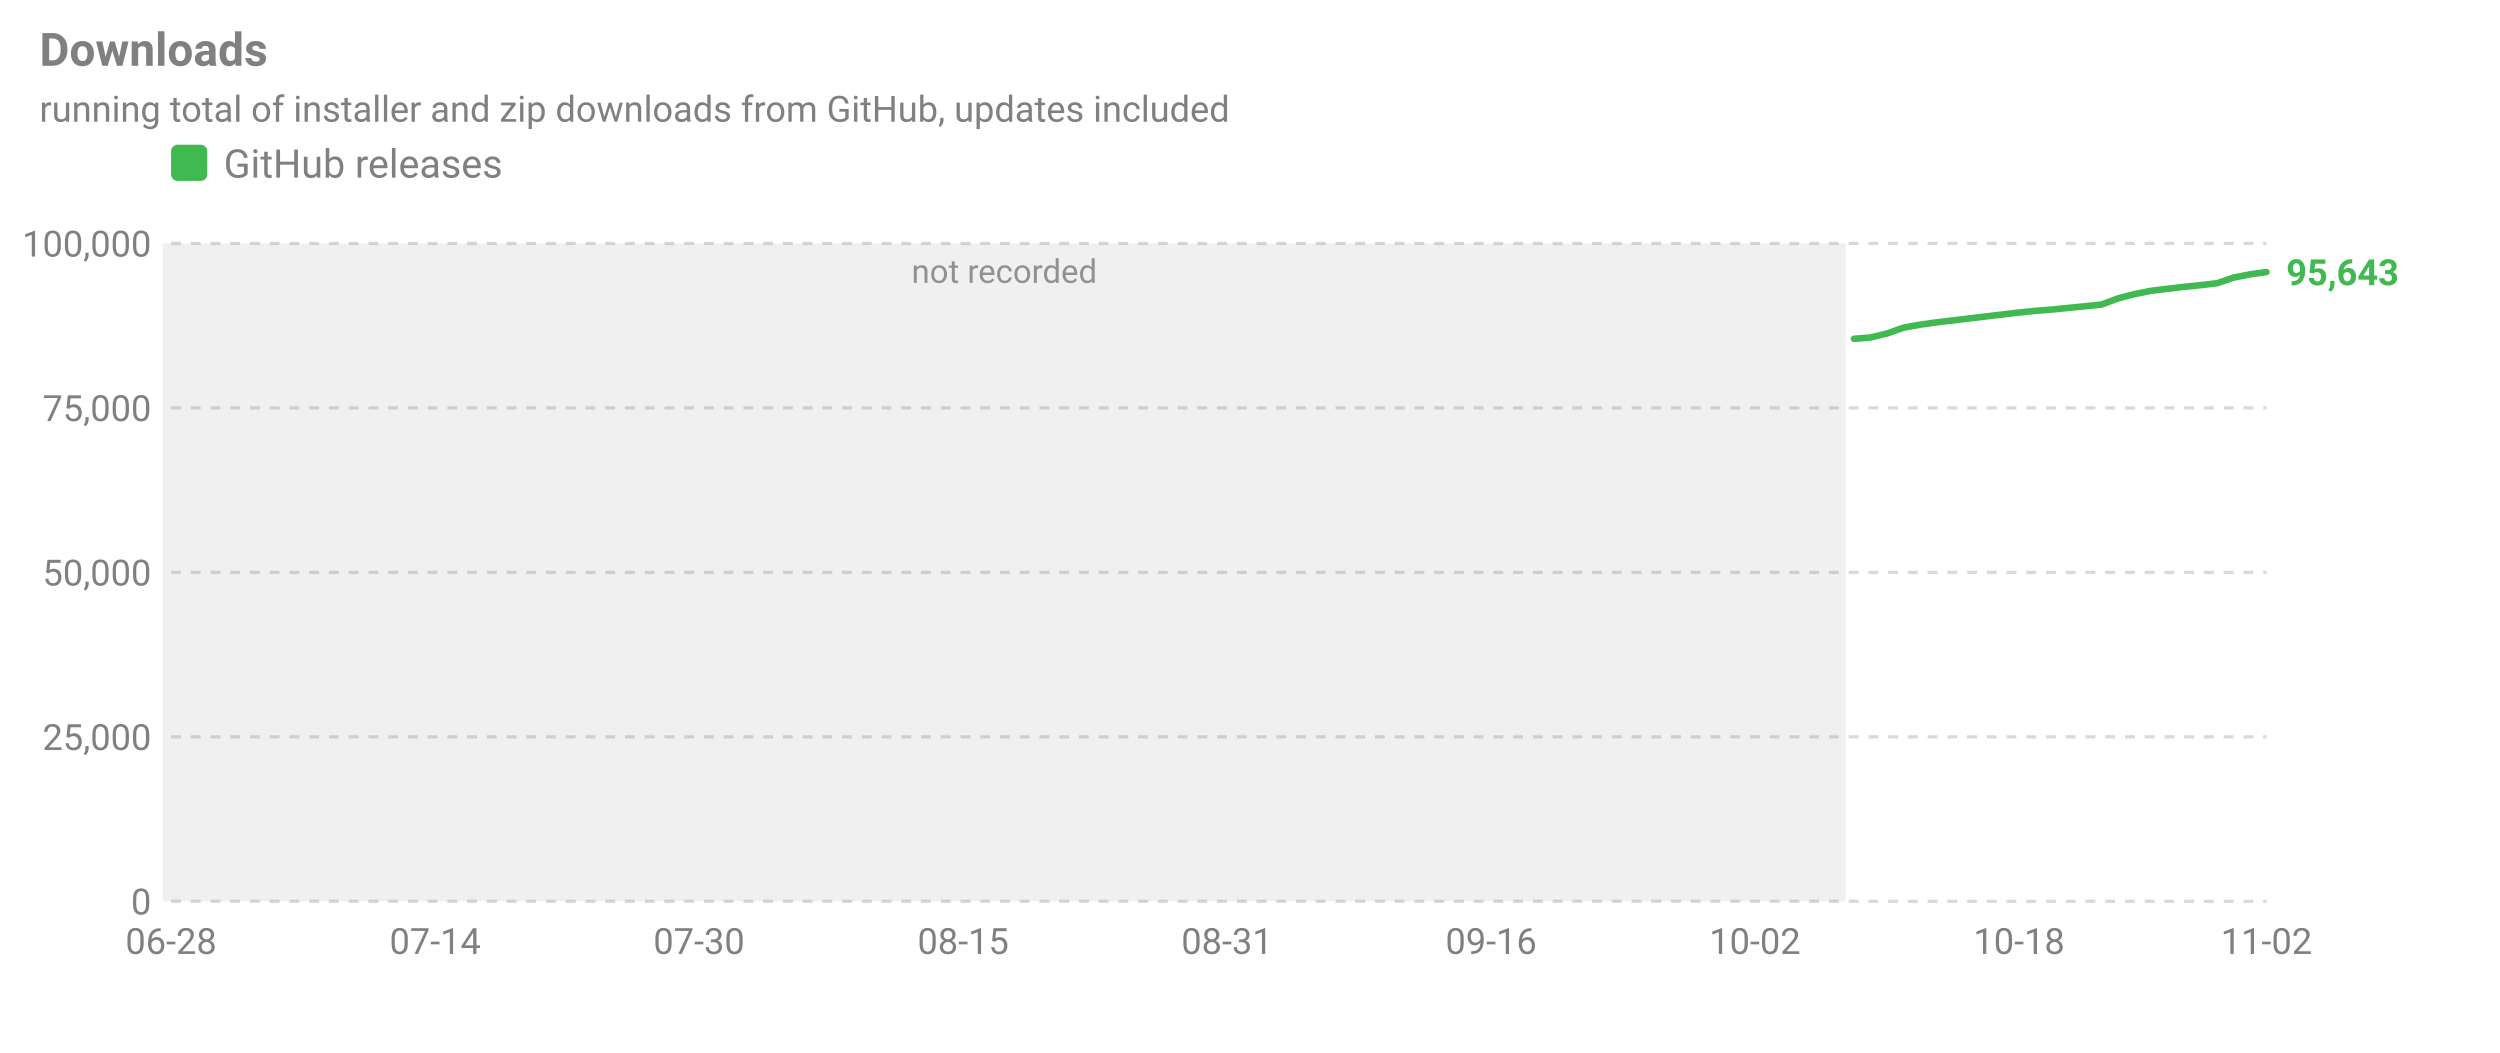
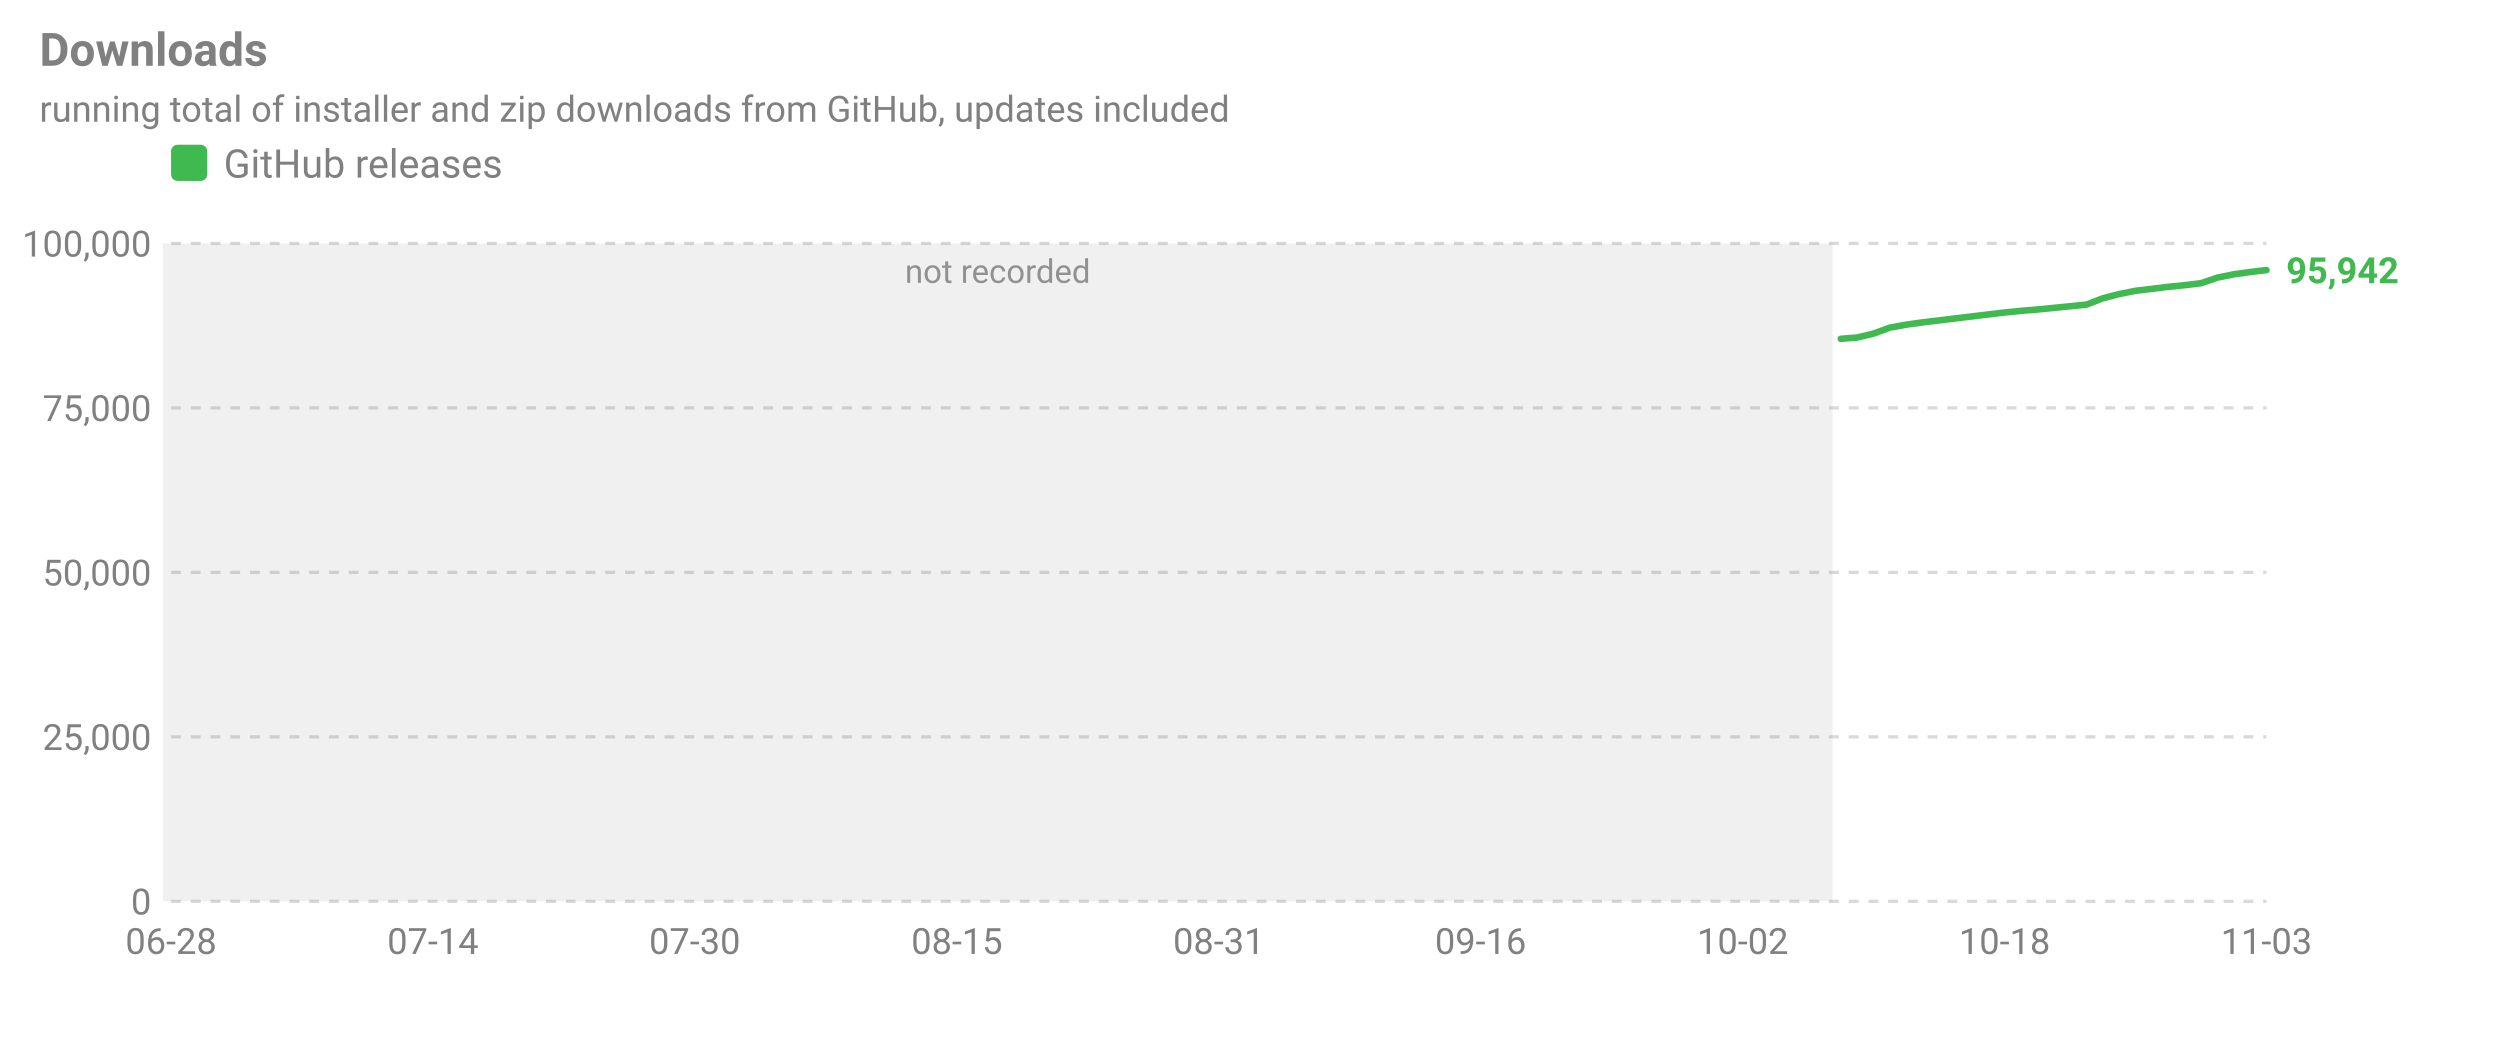
- <svg xmlns="http://www.w3.org/2000/svg" width="760" height="320" viewBox="0 0 760 320" role="img" aria-label="Downloads" data-chart="{&quot;bottom&quot;:274,&quot;labels&quot;:[&quot;06-28&quot;,&quot;06-29&quot;,&quot;06-30&quot;,&quot;07-01&quot;,&quot;07-02&quot;,&quot;07-03&quot;,&quot;07-04&quot;,&quot;07-05&quot;,&quot;07-06&quot;,&quot;07-07&quot;,&quot;07-08&quot;,&quot;07-09&quot;,&quot;07-10&quot;,&quot;07-11&quot;,&quot;07-12&quot;,&quot;07-13&quot;,&quot;07-14&quot;,&quot;07-15&quot;,&quot;07-16&quot;,&quot;07-17&quot;,&quot;07-18&quot;,&quot;07-19&quot;,&quot;07-20&quot;,&quot;07-21&quot;,&quot;07-22&quot;,&quot;07-23&quot;,&quot;07-24&quot;,&quot;07-25&quot;,&quot;07-26&quot;,&quot;07-27&quot;,&quot;07-28&quot;,&quot;07-29&quot;,&quot;07-30&quot;,&quot;07-31&quot;,&quot;08-01&quot;,&quot;08-02&quot;,&quot;08-03&quot;,&quot;08-04&quot;,&quot;08-05&quot;,&quot;08-06&quot;,&quot;08-07&quot;,&quot;08-08&quot;,&quot;08-09&quot;,&quot;08-10&quot;,&quot;08-11&quot;,&quot;08-12&quot;,&quot;08-13&quot;,&quot;08-14&quot;,&quot;08-15&quot;,&quot;08-16&quot;,&quot;08-17&quot;,&quot;08-18&quot;,&quot;08-19&quot;,&quot;08-20&quot;,&quot;08-21&quot;,&quot;08-22&quot;,&quot;08-23&quot;,&quot;08-24&quot;,&quot;08-25&quot;,&quot;08-26&quot;,&quot;08-27&quot;,&quot;08-28&quot;,&quot;08-29&quot;,&quot;08-30&quot;,&quot;08-31&quot;,&quot;09-01&quot;,&quot;09-02&quot;,&quot;09-03&quot;,&quot;09-04&quot;,&quot;09-05&quot;,&quot;09-06&quot;,&quot;09-07&quot;,&quot;09-08&quot;,&quot;09-09&quot;,&quot;09-10&quot;,&quot;09-11&quot;,&quot;09-12&quot;,&quot;09-13&quot;,&quot;09-14&quot;,&quot;09-15&quot;,&quot;09-16&quot;,&quot;09-17&quot;,&quot;09-18&quot;,&quot;09-19&quot;,&quot;09-20&quot;,&quot;09-21&quot;,&quot;09-22&quot;,&quot;09-23&quot;,&quot;09-24&quot;,&quot;09-25&quot;,&quot;09-26&quot;,&quot;09-27&quot;,&quot;09-28&quot;,&quot;09-29&quot;,&quot;09-30&quot;,&quot;10-01&quot;,&quot;10-02&quot;,&quot;10-03&quot;,&quot;10-04&quot;,&quot;10-05&quot;,&quot;10-06&quot;,&quot;10-07&quot;,&quot;10-08&quot;,&quot;10-09&quot;,&quot;10-10&quot;,&quot;10-11&quot;,&quot;10-12&quot;,&quot;10-13&quot;,&quot;10-14&quot;,&quot;10-15&quot;,&quot;10-16&quot;,&quot;10-17&quot;,&quot;10-18&quot;,&quot;10-19&quot;,&quot;10-20&quot;,&quot;10-21&quot;,&quot;10-22&quot;,&quot;10-23&quot;,&quot;10-24&quot;,&quot;10-25&quot;,&quot;10-26&quot;,&quot;10-27&quot;,&quot;10-28&quot;,&quot;10-29&quot;,&quot;10-30&quot;,&quot;10-31&quot;,&quot;11-01&quot;,&quot;11-02&quot;],&quot;series&quot;:[{&quot;color&quot;:&quot;#3fb950&quot;,&quot;name&quot;:&quot;GitHub releases&quot;,&quot;values&quot;:[null,null,null,null,null,null,null,null,null,null,null,null,null,null,null,null,null,null,null,null,null,null,null,null,null,null,null,null,null,null,null,null,null,null,null,null,null,null,null,null,null,null,null,null,null,null,null,null,null,null,null,null,null,null,null,null,null,null,null,null,null,null,null,null,null,null,null,null,null,null,null,null,null,null,null,null,null,null,null,null,null,null,null,null,null,null,null,null,null,null,null,null,null,null,null,null,null,null,null,null,null,null,&quot;85,478&quot;,&quot;85,704&quot;,&quot;86,321&quot;,&quot;87,185&quot;,&quot;87,675&quot;,&quot;88,013&quot;,&quot;88,323&quot;,&quot;88,603&quot;,&quot;88,884&quot;,&quot;89,183&quot;,&quot;89,480&quot;,&quot;89,752&quot;,&quot;89,965&quot;,&quot;90,200&quot;,&quot;90,454&quot;,&quot;90,691&quot;,&quot;91,655&quot;,&quot;92,297&quot;,&quot;92,779&quot;,&quot;93,119&quot;,&quot;93,417&quot;,&quot;93,670&quot;,&quot;93,951&quot;,&quot;94,814&quot;,&quot;95,289&quot;,&quot;95,643&quot;],&quot;y&quot;:[null,null,null,null,null,null,null,null,null,null,null,null,null,null,null,null,null,null,null,null,null,null,null,null,null,null,null,null,null,null,null,null,null,null,null,null,null,null,null,null,null,null,null,null,null,null,null,null,null,null,null,null,null,null,null,null,null,null,null,null,null,null,null,null,null,null,null,null,null,null,null,null,null,null,null,null,null,null,null,null,null,null,null,null,null,null,null,null,null,null,null,null,null,null,null,null,null,null,null,null,null,null,103.0,102.6,101.4,99.6,98.7,98.0,97.4,96.8,96.2,95.6,95.0,94.5,94.1,93.6,93.1,92.6,90.7,89.4,88.4,87.8,87.2,86.7,86.1,84.4,83.4,82.7]}],&quot;top&quot;:74,&quot;type&quot;:&quot;lines&quot;,&quot;x&quot;:[52.0,57.0,62.0,67.0,72.1,77.1,82.1,87.1,92.1,97.1,102.2,107.2,112.2,117.2,122.2,127.2,132.3,137.3,142.3,147.3,152.3,157.3,162.3,167.4,172.4,177.4,182.4,187.4,192.4,197.5,202.5,207.5,212.5,217.5,222.5,227.6,232.6,237.6,242.6,247.6,252.6,257.6,262.7,267.7,272.7,277.7,282.7,287.7,292.8,297.8,302.8,307.8,312.8,317.8,322.9,327.9,332.9,337.9,342.9,347.9,352.9,358.0,363.0,368.0,373.0,378.0,383.0,388.1,393.1,398.1,403.1,408.1,413.1,418.1,423.2,428.2,433.2,438.2,443.2,448.2,453.3,458.3,463.3,468.3,473.3,478.3,483.4,488.4,493.4,498.4,503.4,508.4,513.4,518.5,523.5,528.5,533.5,538.5,543.5,548.6,553.6,558.6,563.6,568.6,573.6,578.7,583.7,588.7,593.7,598.7,603.7,608.7,613.8,618.8,623.8,628.8,633.8,638.8,643.9,648.9,653.9,658.9,663.9,668.9,674.0,679.0,684.0,689.0]}">
+ <svg xmlns="http://www.w3.org/2000/svg" width="760" height="320" viewBox="0 0 760 320" role="img" aria-label="Downloads" data-chart="{&quot;bottom&quot;:274,&quot;labels&quot;:[&quot;06-28&quot;,&quot;06-29&quot;,&quot;06-30&quot;,&quot;07-01&quot;,&quot;07-02&quot;,&quot;07-03&quot;,&quot;07-04&quot;,&quot;07-05&quot;,&quot;07-06&quot;,&quot;07-07&quot;,&quot;07-08&quot;,&quot;07-09&quot;,&quot;07-10&quot;,&quot;07-11&quot;,&quot;07-12&quot;,&quot;07-13&quot;,&quot;07-14&quot;,&quot;07-15&quot;,&quot;07-16&quot;,&quot;07-17&quot;,&quot;07-18&quot;,&quot;07-19&quot;,&quot;07-20&quot;,&quot;07-21&quot;,&quot;07-22&quot;,&quot;07-23&quot;,&quot;07-24&quot;,&quot;07-25&quot;,&quot;07-26&quot;,&quot;07-27&quot;,&quot;07-28&quot;,&quot;07-29&quot;,&quot;07-30&quot;,&quot;07-31&quot;,&quot;08-01&quot;,&quot;08-02&quot;,&quot;08-03&quot;,&quot;08-04&quot;,&quot;08-05&quot;,&quot;08-06&quot;,&quot;08-07&quot;,&quot;08-08&quot;,&quot;08-09&quot;,&quot;08-10&quot;,&quot;08-11&quot;,&quot;08-12&quot;,&quot;08-13&quot;,&quot;08-14&quot;,&quot;08-15&quot;,&quot;08-16&quot;,&quot;08-17&quot;,&quot;08-18&quot;,&quot;08-19&quot;,&quot;08-20&quot;,&quot;08-21&quot;,&quot;08-22&quot;,&quot;08-23&quot;,&quot;08-24&quot;,&quot;08-25&quot;,&quot;08-26&quot;,&quot;08-27&quot;,&quot;08-28&quot;,&quot;08-29&quot;,&quot;08-30&quot;,&quot;08-31&quot;,&quot;09-01&quot;,&quot;09-02&quot;,&quot;09-03&quot;,&quot;09-04&quot;,&quot;09-05&quot;,&quot;09-06&quot;,&quot;09-07&quot;,&quot;09-08&quot;,&quot;09-09&quot;,&quot;09-10&quot;,&quot;09-11&quot;,&quot;09-12&quot;,&quot;09-13&quot;,&quot;09-14&quot;,&quot;09-15&quot;,&quot;09-16&quot;,&quot;09-17&quot;,&quot;09-18&quot;,&quot;09-19&quot;,&quot;09-20&quot;,&quot;09-21&quot;,&quot;09-22&quot;,&quot;09-23&quot;,&quot;09-24&quot;,&quot;09-25&quot;,&quot;09-26&quot;,&quot;09-27&quot;,&quot;09-28&quot;,&quot;09-29&quot;,&quot;09-30&quot;,&quot;10-01&quot;,&quot;10-02&quot;,&quot;10-03&quot;,&quot;10-04&quot;,&quot;10-05&quot;,&quot;10-06&quot;,&quot;10-07&quot;,&quot;10-08&quot;,&quot;10-09&quot;,&quot;10-10&quot;,&quot;10-11&quot;,&quot;10-12&quot;,&quot;10-13&quot;,&quot;10-14&quot;,&quot;10-15&quot;,&quot;10-16&quot;,&quot;10-17&quot;,&quot;10-18&quot;,&quot;10-19&quot;,&quot;10-20&quot;,&quot;10-21&quot;,&quot;10-22&quot;,&quot;10-23&quot;,&quot;10-24&quot;,&quot;10-25&quot;,&quot;10-26&quot;,&quot;10-27&quot;,&quot;10-28&quot;,&quot;10-29&quot;,&quot;10-30&quot;,&quot;10-31&quot;,&quot;11-01&quot;,&quot;11-02&quot;,&quot;11-03&quot;],&quot;series&quot;:[{&quot;color&quot;:&quot;#3fb950&quot;,&quot;name&quot;:&quot;GitHub releases&quot;,&quot;values&quot;:[null,null,null,null,null,null,null,null,null,null,null,null,null,null,null,null,null,null,null,null,null,null,null,null,null,null,null,null,null,null,null,null,null,null,null,null,null,null,null,null,null,null,null,null,null,null,null,null,null,null,null,null,null,null,null,null,null,null,null,null,null,null,null,null,null,null,null,null,null,null,null,null,null,null,null,null,null,null,null,null,null,null,null,null,null,null,null,null,null,null,null,null,null,null,null,null,null,null,null,null,null,null,&quot;85,478&quot;,&quot;85,704&quot;,&quot;86,321&quot;,&quot;87,185&quot;,&quot;87,675&quot;,&quot;88,013&quot;,&quot;88,323&quot;,&quot;88,603&quot;,&quot;88,884&quot;,&quot;89,183&quot;,&quot;89,480&quot;,&quot;89,752&quot;,&quot;89,965&quot;,&quot;90,200&quot;,&quot;90,454&quot;,&quot;90,691&quot;,&quot;91,655&quot;,&quot;92,297&quot;,&quot;92,779&quot;,&quot;93,119&quot;,&quot;93,417&quot;,&quot;93,670&quot;,&quot;93,951&quot;,&quot;94,814&quot;,&quot;95,289&quot;,&quot;95,643&quot;,&quot;95,942&quot;],&quot;y&quot;:[null,null,null,null,null,null,null,null,null,null,null,null,null,null,null,null,null,null,null,null,null,null,null,null,null,null,null,null,null,null,null,null,null,null,null,null,null,null,null,null,null,null,null,null,null,null,null,null,null,null,null,null,null,null,null,null,null,null,null,null,null,null,null,null,null,null,null,null,null,null,null,null,null,null,null,null,null,null,null,null,null,null,null,null,null,null,null,null,null,null,null,null,null,null,null,null,null,null,null,null,null,null,103.0,102.6,101.4,99.6,98.7,98.0,97.4,96.8,96.2,95.6,95.0,94.5,94.1,93.6,93.1,92.6,90.7,89.4,88.4,87.8,87.2,86.7,86.1,84.4,83.4,82.7,82.1]}],&quot;top&quot;:74,&quot;type&quot;:&quot;lines&quot;,&quot;x&quot;:[52.0,57.0,62.0,66.9,71.9,76.9,81.9,86.8,91.8,96.8,101.8,106.7,111.7,116.7,121.7,126.6,131.6,136.6,141.6,146.6,151.5,156.5,161.5,166.5,171.4,176.4,181.4,186.4,191.3,196.3,201.3,206.3,211.2,216.2,221.2,226.2,231.2,236.1,241.1,246.1,251.1,256.0,261.0,266.0,271.0,275.9,280.9,285.9,290.9,295.9,300.8,305.8,310.8,315.8,320.7,325.7,330.7,335.7,340.6,345.6,350.6,355.6,360.5,365.5,370.5,375.5,380.5,385.4,390.4,395.4,400.4,405.3,410.3,415.3,420.3,425.2,430.2,435.2,440.2,445.1,450.1,455.1,460.1,465.1,470.0,475.0,480.0,485.0,489.9,494.9,499.9,504.9,509.8,514.8,519.8,524.8,529.8,534.7,539.7,544.7,549.7,554.6,559.6,564.6,569.6,574.5,579.5,584.5,589.5,594.4,599.4,604.4,609.4,614.4,619.3,624.3,629.3,634.3,639.2,644.2,649.2,654.2,659.1,664.1,669.1,674.1,679.0,684.0,689.0]}">
  <style>
  text{font-family:-apple-system,BlinkMacSystemFont,'Segoe UI',Roboto,Helvetica,Arial,sans-serif}
  .grid{stroke:#808080;stroke-opacity:.3;stroke-width:1}
  .axis{stroke:#808080;stroke-width:1}
  .lbl{fill:#808080;font-size:12px}
  .val{fill:#808080;font-size:12px;font-weight:600}
  .title{fill:#808080;font-size:14px;font-weight:700}
  .sub{fill:#808080;font-size:11px}
  .gap{fill:#808080;opacity:.12}
  .gaplbl{fill:#808080;font-size:10px;opacity:.85}
  .ico{fill:#808080}
  .t1{fill:#e3b341}
  .t2{fill:#d29922}
  .t3{fill:#b7860b}
  .t4{fill:#946f0f}
</style>
  <text x="12" y="20" class="title">Downloads</text>
  <text x="12" y="37" class="sub">running total of installer and zip downloads from GitHub, updates included</text>
-   <rect x="49.5" y="74" width="511.6" height="200" class="gap" />
-   <text x="305.3" y="86" class="gaplbl" text-anchor="middle">not recorded</text>
+   <rect x="49.5" y="74" width="507.6" height="200" class="gap" />
+   <text x="303.3" y="86" class="gaplbl" text-anchor="middle">not recorded</text>
  <line x1="52" y1="274.0" x2="689" y2="274.0" class="grid" stroke-dasharray="3 3" />
  <text x="46" y="278.0" class="sub" text-anchor="end">0</text>
  <line x1="52" y1="224.0" x2="689" y2="224.0" class="grid" stroke-dasharray="3 3" />
  <text x="46" y="228.0" class="sub" text-anchor="end">25,000</text>
  <line x1="52" y1="174.0" x2="689" y2="174.0" class="grid" stroke-dasharray="3 3" />
  <text x="46" y="178.0" class="sub" text-anchor="end">50,000</text>
  <line x1="52" y1="124.0" x2="689" y2="124.0" class="grid" stroke-dasharray="3 3" />
  <text x="46" y="128.0" class="sub" text-anchor="end">75,000</text>
  <line x1="52" y1="74.0" x2="689" y2="74.0" class="grid" stroke-dasharray="3 3" />
  <text x="46" y="78.0" class="sub" text-anchor="end">100,000</text>
  <text x="52.0" y="290" class="sub" text-anchor="middle">06-28</text>
-   <text x="132.3" y="290" class="sub" text-anchor="middle">07-14</text>
-   <text x="212.5" y="290" class="sub" text-anchor="middle">07-30</text>
-   <text x="292.8" y="290" class="sub" text-anchor="middle">08-15</text>
-   <text x="373.0" y="290" class="sub" text-anchor="middle">08-31</text>
-   <text x="453.3" y="290" class="sub" text-anchor="middle">09-16</text>
-   <text x="533.5" y="290" class="sub" text-anchor="middle">10-02</text>
-   <text x="613.8" y="290" class="sub" text-anchor="middle">10-18</text>
-   <text x="689.0" y="290" class="sub" text-anchor="middle">11-02</text>
-   <polyline points="563.6,103.0 568.6,102.6 573.6,101.4 578.7,99.6 583.7,98.7 588.7,98.0 593.7,97.4 598.7,96.8 603.7,96.2 608.7,95.6 613.8,95.0 618.8,94.5 623.8,94.1 628.8,93.6 633.8,93.1 638.8,92.6 643.9,90.7 648.9,89.4 653.9,88.4 658.9,87.8 663.9,87.2 668.9,86.7 674.0,86.1 679.0,84.4 684.0,83.4 689.0,82.7" fill="none" stroke="#3fb950" stroke-width="2" stroke-linejoin="round" stroke-linecap="round" />
-   <text x="695.0" y="86.7" style="fill:#3fb950;font-size:11px;font-weight:600">95,643</text>
+   <text x="131.6" y="290" class="sub" text-anchor="middle">07-14</text>
+   <text x="211.2" y="290" class="sub" text-anchor="middle">07-30</text>
+   <text x="290.9" y="290" class="sub" text-anchor="middle">08-15</text>
+   <text x="370.5" y="290" class="sub" text-anchor="middle">08-31</text>
+   <text x="450.1" y="290" class="sub" text-anchor="middle">09-16</text>
+   <text x="529.8" y="290" class="sub" text-anchor="middle">10-02</text>
+   <text x="609.4" y="290" class="sub" text-anchor="middle">10-18</text>
+   <text x="689.0" y="290" class="sub" text-anchor="middle">11-03</text>
+   <polyline points="559.6,103.0 564.6,102.6 569.6,101.4 574.5,99.6 579.5,98.7 584.5,98.0 589.5,97.4 594.4,96.8 599.4,96.2 604.4,95.6 609.4,95.0 614.4,94.5 619.3,94.1 624.3,93.6 629.3,93.1 634.3,92.6 639.2,90.7 644.2,89.4 649.2,88.4 654.2,87.8 659.1,87.2 664.1,86.7 669.1,86.1 674.1,84.4 679.0,83.4 684.0,82.7 689.0,82.1" fill="none" stroke="#3fb950" stroke-width="2" stroke-linejoin="round" stroke-linecap="round" />
+   <text x="695.0" y="86.1" style="fill:#3fb950;font-size:11px;font-weight:600">95,942</text>
  <rect x="52" y="44" width="11" height="11" rx="2" fill="#3fb950" />
  <text x="68" y="54" class="lbl">GitHub releases</text>
</svg>
